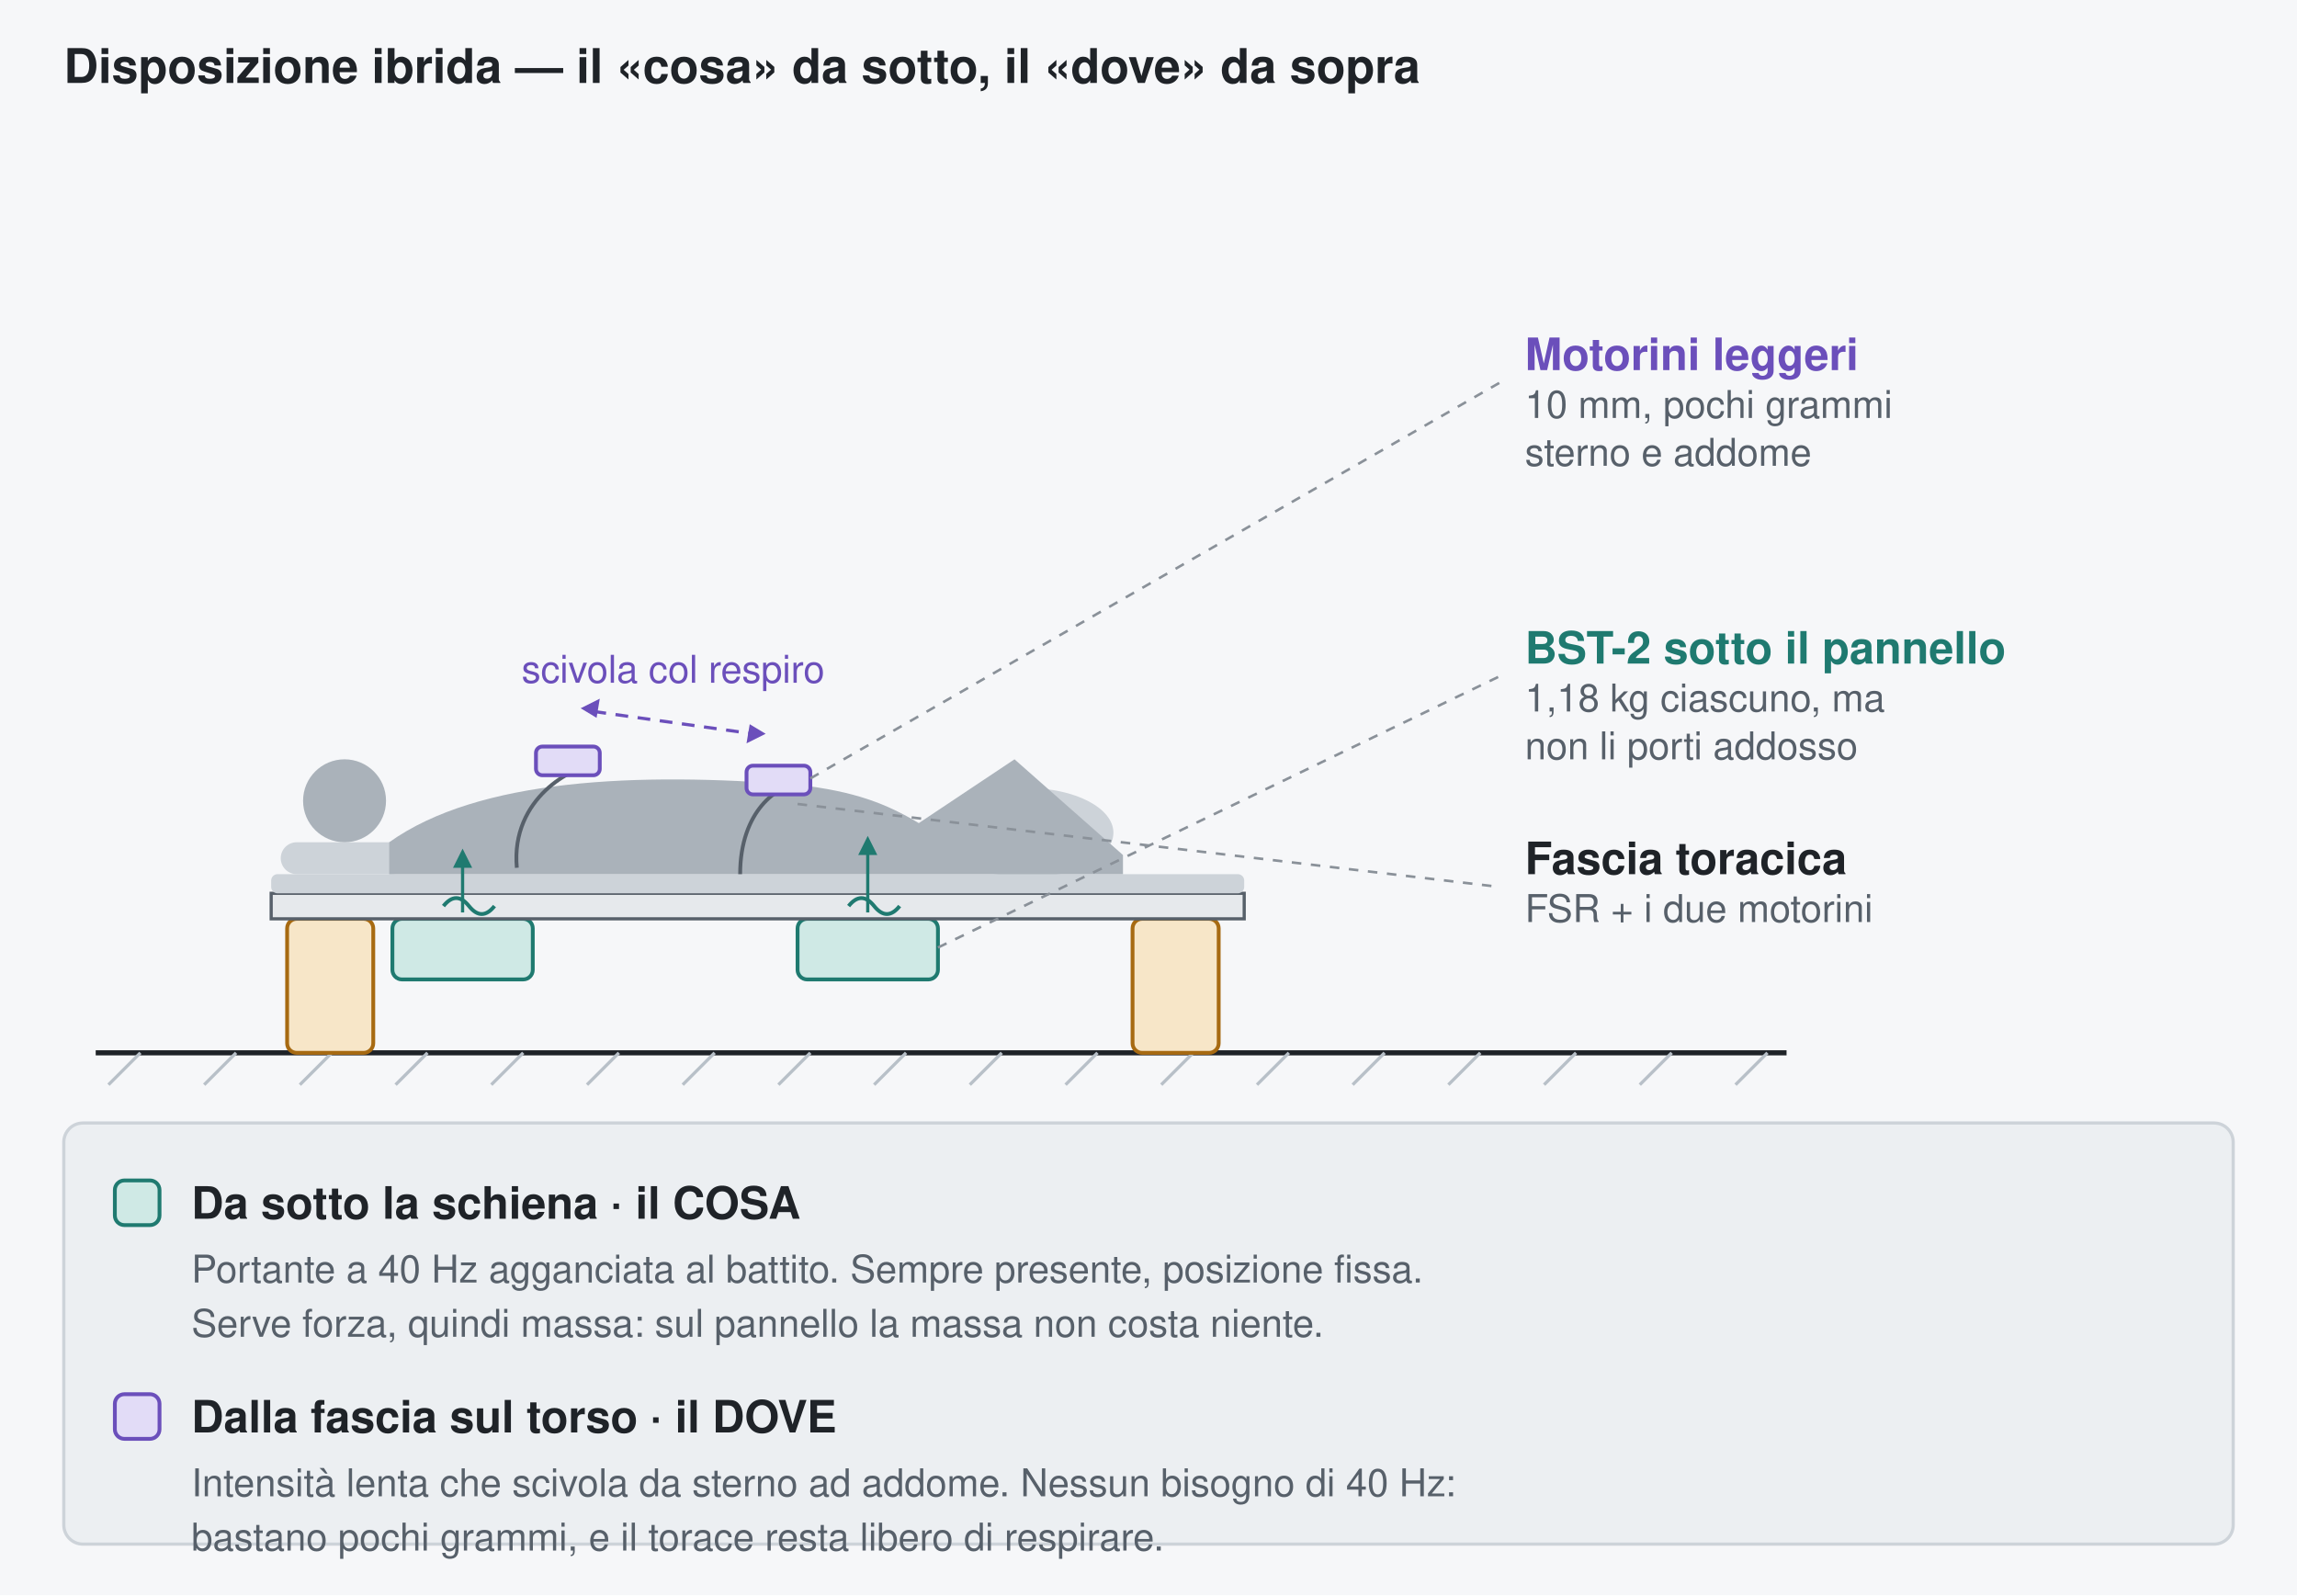
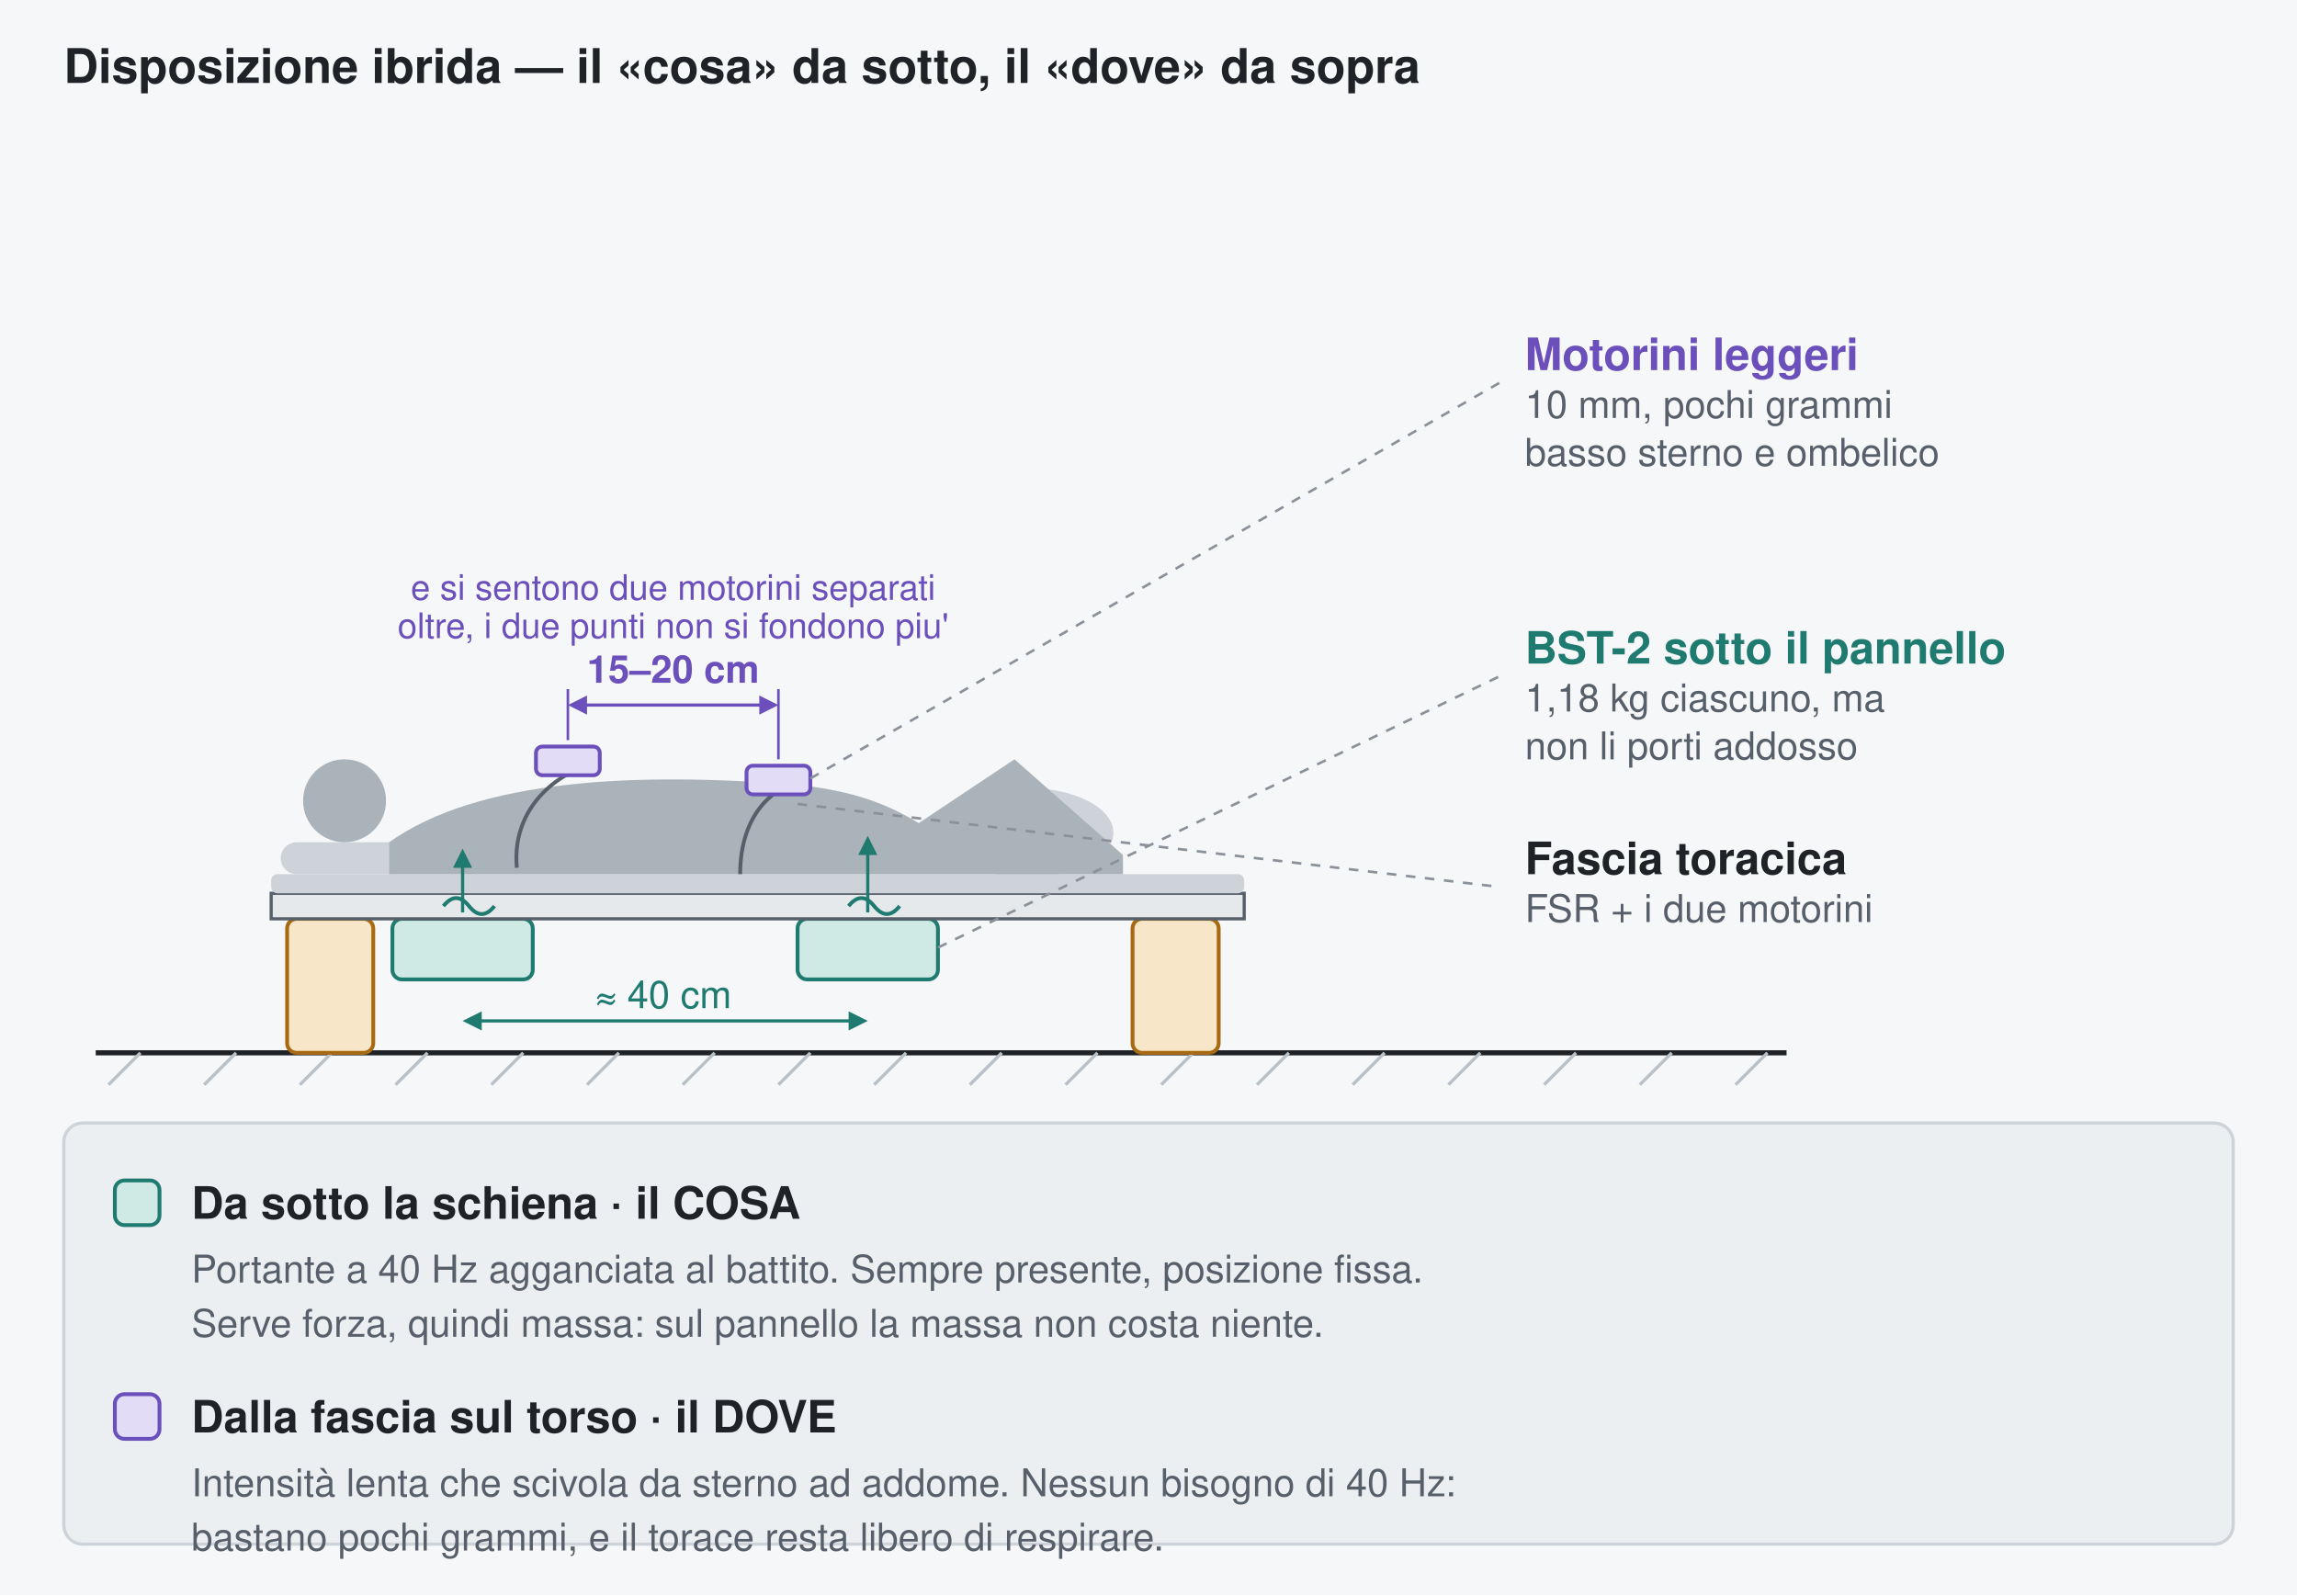
<svg xmlns="http://www.w3.org/2000/svg" viewBox="0 0 720 500" width="720" height="500" font-family="Segoe UI, Helvetica, Arial, sans-serif">
  <rect x="0" y="0" width="720" height="500" fill="#f6f7f9" />
  <text x="20" y="26" font-size="15" font-weight="600" fill="#1f2328">Disposizione ibrida — il «cosa» da sotto, il «dove» da sopra</text>
  <line x1="30" y1="330" x2="560" y2="330" stroke="#1f2328" stroke-width="1.6" />
  <g stroke="#b8c0c8" stroke-width="1">
    <line x1="34" y1="340" x2="44" y2="330" />
    <line x1="64" y1="340" x2="74" y2="330" />
    <line x1="94" y1="340" x2="104" y2="330" />
    <line x1="124" y1="340" x2="134" y2="330" />
    <line x1="154" y1="340" x2="164" y2="330" />
    <line x1="184" y1="340" x2="194" y2="330" />
    <line x1="214" y1="340" x2="224" y2="330" />
    <line x1="244" y1="340" x2="254" y2="330" />
    <line x1="274" y1="340" x2="284" y2="330" />
    <line x1="304" y1="340" x2="314" y2="330" />
    <line x1="334" y1="340" x2="344" y2="330" />
    <line x1="364" y1="340" x2="374" y2="330" />
    <line x1="394" y1="340" x2="404" y2="330" />
    <line x1="424" y1="340" x2="434" y2="330" />
    <line x1="454" y1="340" x2="464" y2="330" />
    <line x1="484" y1="340" x2="494" y2="330" />
    <line x1="514" y1="340" x2="524" y2="330" />
    <line x1="544" y1="340" x2="554" y2="330" />
  </g>
  <rect x="90" y="288" width="27" height="42" rx="3" fill="#f7e6c8" stroke="#a76a12" stroke-width="1.2" />
  <rect x="355" y="288" width="27" height="42" rx="3" fill="#f7e6c8" stroke="#a76a12" stroke-width="1.2" />
  <rect x="123" y="288" width="44" height="19" rx="3" fill="#cfe9e5" stroke="#1f7a70" stroke-width="1.2" />
  <rect x="250" y="288" width="44" height="19" rx="3" fill="#cfe9e5" stroke="#1f7a70" stroke-width="1.2" />
  <rect x="85" y="280" width="305" height="8" fill="#e6e9ec" stroke="#57606a" stroke-width="1" />
  <rect x="85" y="274" width="305" height="6" rx="2" fill="#cdd3d9" />
  <rect x="88" y="264" width="40" height="10" rx="5" fill="#cdd3d9" />
  <ellipse cx="322" cy="261" rx="27" ry="14" fill="#cdd3d9" />
  <circle cx="108" cy="251" r="13" fill="#aab2ba" />
  <path d="M122,264 C150,244 200,242 250,246 C268,248 278,252 288,258 L318,238 L352,268 L352,274 L288,274 C270,274 150,274 122,274 Z" fill="#aab2ba" />
  <path d="M162,272 C160,250 180,240 186,240" fill="none" stroke="#57606a" stroke-width="1.2" />
  <path d="M232,274 C232,254 244,246 250,246" fill="none" stroke="#57606a" stroke-width="1.2" />
  <rect x="168" y="234" width="20" height="9" rx="2" fill="#e2dcf7" stroke="#6b4fbb" stroke-width="1.2" />
  <rect x="234" y="240" width="20" height="9" rx="2" fill="#e2dcf7" stroke="#6b4fbb" stroke-width="1.2" />
  <path d="M139 284 q4-5 8 0 q4 5 8 0" fill="none" stroke="#1f7a70" stroke-width="1.2" />
  <path d="M266 284 q4-5 8 0 q4 5 8 0" fill="none" stroke="#1f7a70" stroke-width="1.2" />
  <line x1="145" y1="286" x2="145" y2="270" stroke="#1f7a70" stroke-width="1" />
  <polygon points="145,266 142,272 148,272" fill="#1f7a70" />
  <line x1="272" y1="286" x2="272" y2="266" stroke="#1f7a70" stroke-width="1" />
  <polygon points="272,262 269,268 275,268" fill="#1f7a70" />
-   <line x1="186" y1="223" x2="236" y2="230" stroke="#6b4fbb" stroke-width="1" stroke-dasharray="4 3" />
-   <polygon points="182,222 188,219 187,225" fill="#6b4fbb" />
-   <polygon points="240,230 234,233 235,227" fill="#6b4fbb" />
-   <text x="211" y="214" font-size="12" fill="#6b4fbb" text-anchor="middle">scivola col respiro</text>
+   <line x1="178" y1="232" x2="178" y2="216" stroke="#6b4fbb" stroke-width="0.8" />
+   <line x1="244" y1="238" x2="244" y2="216" stroke="#6b4fbb" stroke-width="0.8" />
+   <line x1="182" y1="221" x2="240" y2="221" stroke="#6b4fbb" stroke-width="1" />
+   <polygon points="178,221 184,218 184,224" fill="#6b4fbb" />
+   <polygon points="244,221 238,218 238,224" fill="#6b4fbb" />
+   <text x="211" y="214" font-size="12" font-weight="600" fill="#6b4fbb" text-anchor="middle">15–20 cm</text>
+   <text x="211" y="200" font-size="11" fill="#6b4fbb" text-anchor="middle">oltre, i due punti non si fondono piu'</text>
+   <text x="211" y="188" font-size="11" fill="#6b4fbb" text-anchor="middle">e si sentono due motorini separati</text>
+   <line x1="149" y1="320" x2="268" y2="320" stroke="#1f7a70" stroke-width="1" />
+   <polygon points="145,320 151,317 151,323" fill="#1f7a70" />
+   <polygon points="272,320 266,317 266,323" fill="#1f7a70" />
+   <text x="208" y="316" font-size="12" fill="#1f7a70" text-anchor="middle">≈ 40 cm</text>
  <g stroke="#8a9199" stroke-width="0.8" stroke-dasharray="3 3" fill="none">
    <line x1="254" y1="244" x2="470" y2="120" />
    <line x1="294" y1="297" x2="470" y2="212" />
    <line x1="250" y1="252" x2="470" y2="278" />
  </g>
  <text x="478" y="116" font-size="14" font-weight="600" fill="#6b4fbb">Motorini leggeri</text>
  <text x="478" y="131" font-size="12" fill="#57606a">10 mm, pochi grammi</text>
-   <text x="478" y="146" font-size="12" fill="#57606a">sterno e addome</text>
+   <text x="478" y="146" font-size="12" fill="#57606a">basso sterno e ombelico</text>
  <text x="478" y="208" font-size="14" font-weight="600" fill="#1f7a70">BST-2 sotto il pannello</text>
  <text x="478" y="223" font-size="12" fill="#57606a">1,18 kg ciascuno, ma</text>
  <text x="478" y="238" font-size="12" fill="#57606a">non li porti addosso</text>
  <text x="478" y="274" font-size="14" font-weight="600" fill="#1f2328">Fascia toracica</text>
  <text x="478" y="289" font-size="12" fill="#57606a">FSR + i due motorini</text>
  <rect x="20" y="352" width="680" height="132" rx="6" fill="#eceff2" stroke="#cdd3d9" stroke-width="1" />
  <rect x="36" y="370" width="14" height="14" rx="3" fill="#cfe9e5" stroke="#1f7a70" stroke-width="1.2" />
  <text x="60" y="382" font-size="14" font-weight="600" fill="#1f2328">Da sotto la schiena · il COSA</text>
  <text x="60" y="402" font-size="12" fill="#57606a">Portante a 40 Hz agganciata al battito. Sempre presente, posizione fissa.</text>
  <text x="60" y="419" font-size="12" fill="#57606a">Serve forza, quindi massa: sul pannello la massa non costa niente.</text>
  <rect x="36" y="437" width="14" height="14" rx="3" fill="#e2dcf7" stroke="#6b4fbb" stroke-width="1.2" />
  <text x="60" y="449" font-size="14" font-weight="600" fill="#1f2328">Dalla fascia sul torso · il DOVE</text>
  <text x="60" y="469" font-size="12" fill="#57606a">Intensità lenta che scivola da sterno ad addome. Nessun bisogno di 40 Hz:</text>
  <text x="60" y="486" font-size="12" fill="#57606a">bastano pochi grammi, e il torace resta libero di respirare.</text>
</svg>
